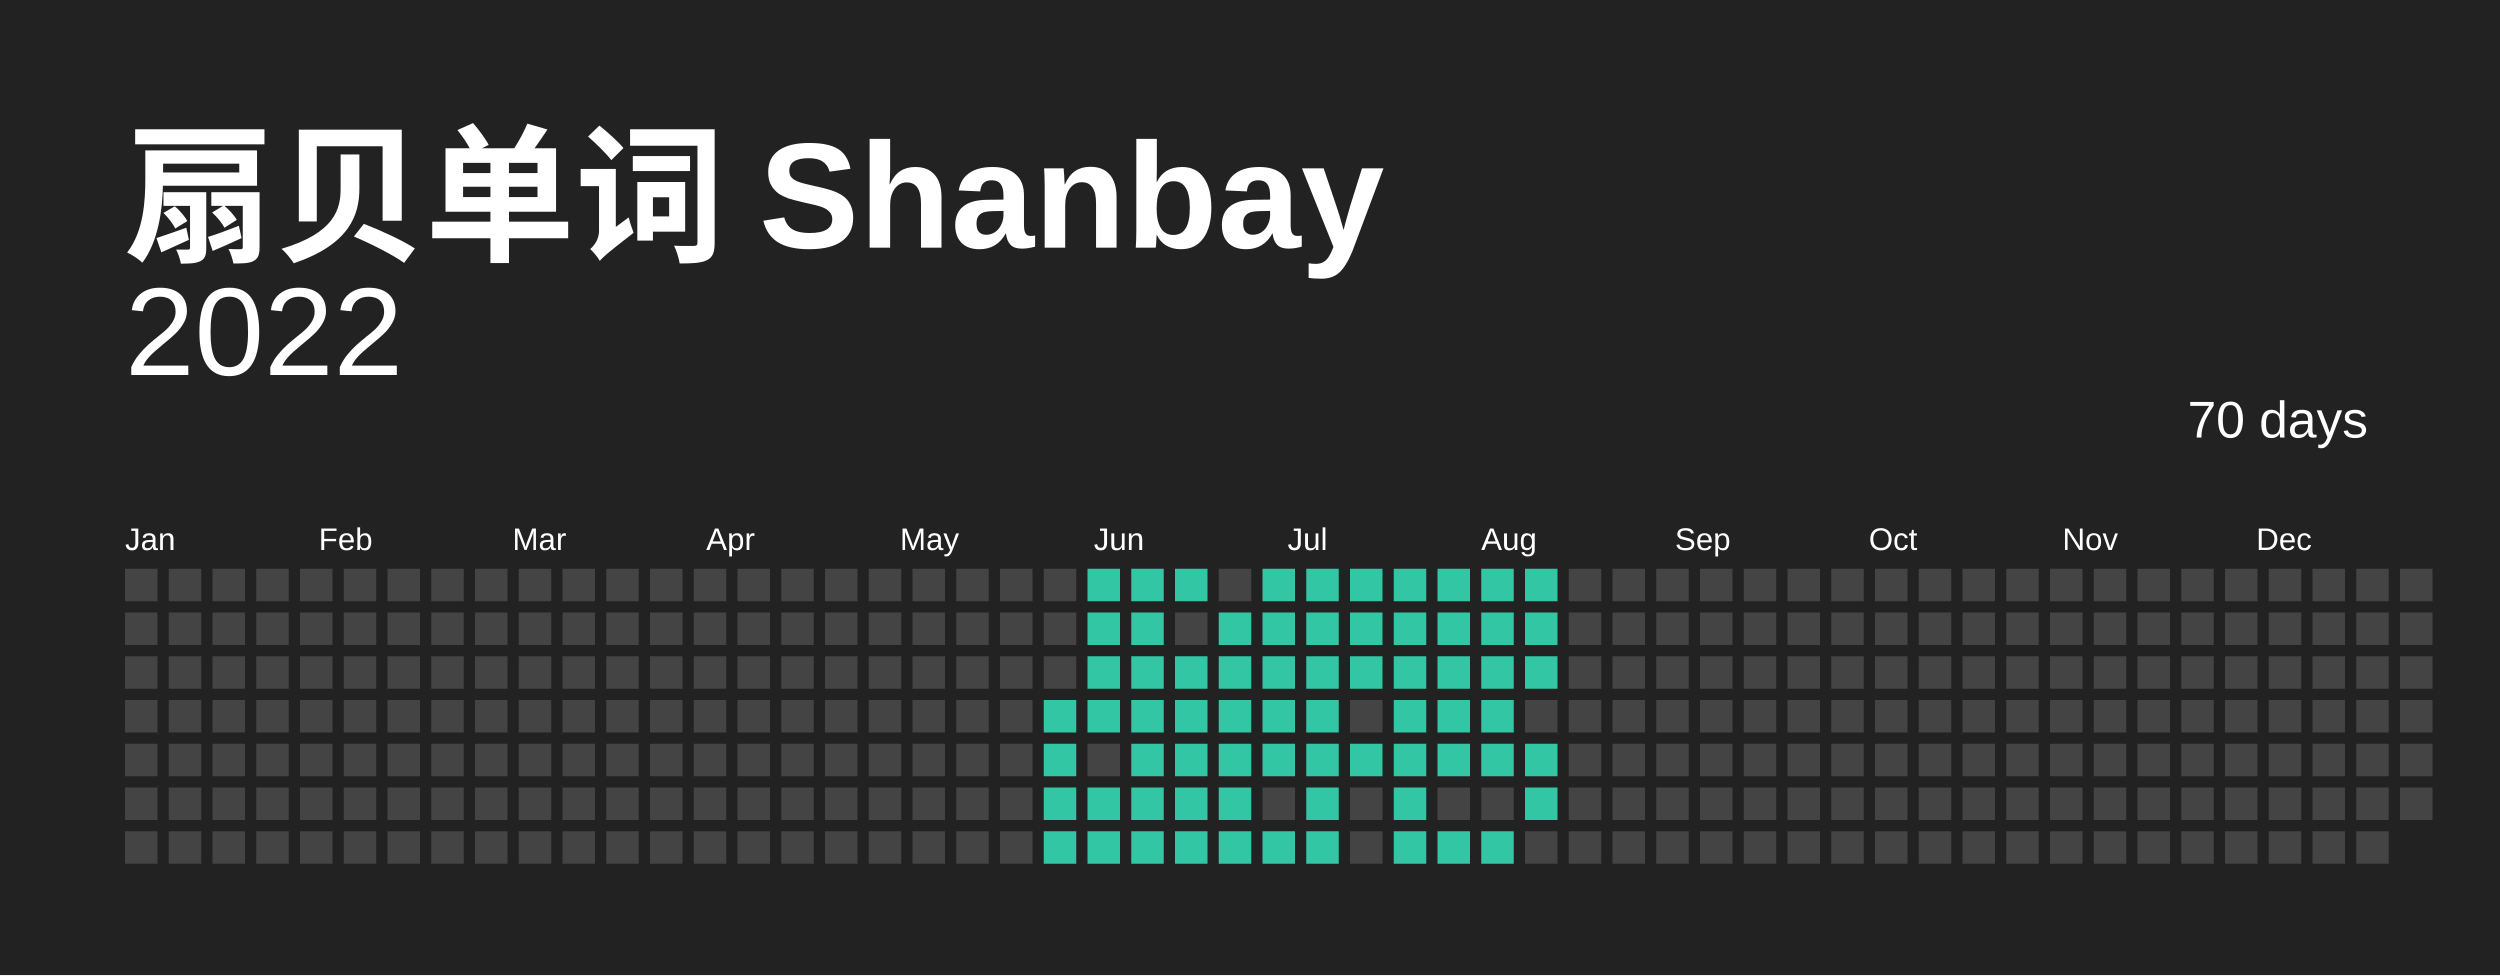
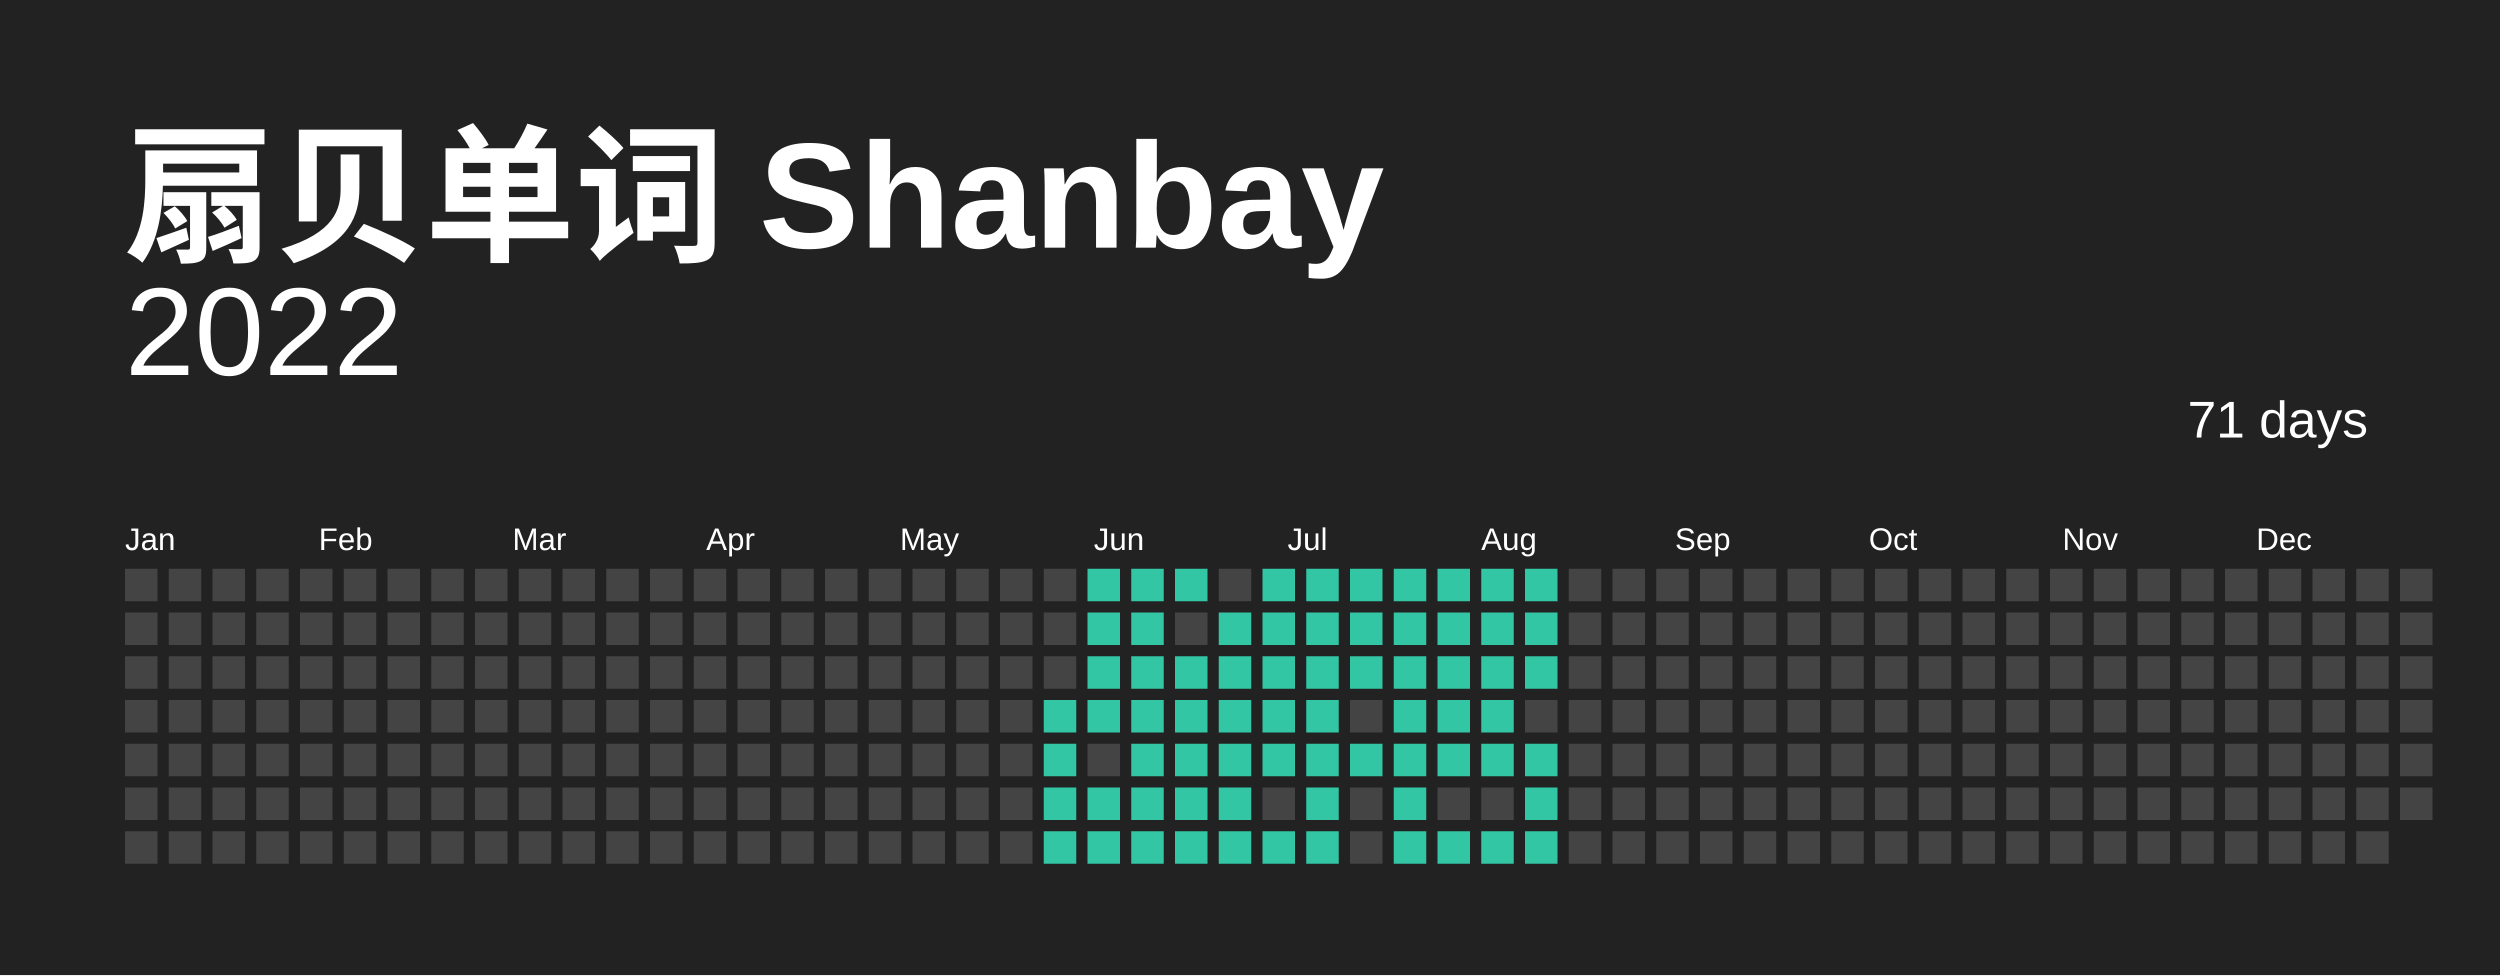
<svg xmlns="http://www.w3.org/2000/svg" baseProfile="full" height="78mm" version="1.1" viewBox="0,0,200,78" width="200mm">
  <defs />
  <rect fill="#222222" height="78" width="200" x="0" y="0" />
  <text fill="#FFFFFF" style="font-size:12px; font-family:Arial; font-weight:bold;" x="10" y="20"> 扇贝单词 Shanbay</text>
  <text alignment-baseline="hanging" fill="#FFFFFF" style="font-size:10.0px; font-family:Arial;" x="10" y="30">2022</text>
-   <text alignment-baseline="hanging" fill="#FFFFFF" style="font-size:4.125px; font-family:Arial;" x="175" y="35">70 days</text>
+   <text alignment-baseline="hanging" fill="#FFFFFF" style="font-size:4.125px; font-family:Arial;" x="175" y="35">71 days</text>
  <text fill="#FFFFFF" style="font-size:2.5px; font-family:Arial" x="10.0" y="44">Jan</text>
  <text fill="#FFFFFF" style="font-size:2.5px; font-family:Arial" x="25.5" y="44">Feb</text>
  <text fill="#FFFFFF" style="font-size:2.5px; font-family:Arial" x="41.0" y="44">Mar</text>
  <text fill="#FFFFFF" style="font-size:2.5px; font-family:Arial" x="56.5" y="44">Apr</text>
  <text fill="#FFFFFF" style="font-size:2.5px; font-family:Arial" x="72.0" y="44">May</text>
  <text fill="#FFFFFF" style="font-size:2.5px; font-family:Arial" x="87.5" y="44">Jun</text>
  <text fill="#FFFFFF" style="font-size:2.5px; font-family:Arial" x="103.0" y="44">Jul</text>
  <text fill="#FFFFFF" style="font-size:2.5px; font-family:Arial" x="118.5" y="44">Aug</text>
  <text fill="#FFFFFF" style="font-size:2.5px; font-family:Arial" x="134.0" y="44">Sep</text>
  <text fill="#FFFFFF" style="font-size:2.5px; font-family:Arial" x="149.5" y="44">Oct</text>
  <text fill="#FFFFFF" style="font-size:2.5px; font-family:Arial" x="165.0" y="44">Nov</text>
  <text fill="#FFFFFF" style="font-size:2.5px; font-family:Arial" x="180.5" y="44">Dec</text>
  <rect fill="#444444" height="2.6" width="2.6" x="10.0" y="45.5" />
  <rect fill="#444444" height="2.6" width="2.6" x="10.0" y="49.0" />
  <rect fill="#444444" height="2.6" width="2.6" x="10.0" y="52.5" />
  <rect fill="#444444" height="2.6" width="2.6" x="10.0" y="56.0" />
  <rect fill="#444444" height="2.6" width="2.6" x="10.0" y="59.5" />
  <rect fill="#444444" height="2.6" width="2.6" x="10.0" y="63.0" />
  <rect fill="#444444" height="2.6" width="2.6" x="10.0" y="66.5" />
  <rect fill="#444444" height="2.6" width="2.6" x="13.5" y="45.5" />
  <rect fill="#444444" height="2.6" width="2.6" x="13.5" y="49.0" />
  <rect fill="#444444" height="2.6" width="2.6" x="13.5" y="52.5" />
  <rect fill="#444444" height="2.6" width="2.6" x="13.5" y="56.0" />
  <rect fill="#444444" height="2.6" width="2.6" x="13.5" y="59.5" />
  <rect fill="#444444" height="2.6" width="2.6" x="13.5" y="63.0" />
  <rect fill="#444444" height="2.6" width="2.6" x="13.5" y="66.5" />
  <rect fill="#444444" height="2.6" width="2.6" x="17.0" y="45.5" />
  <rect fill="#444444" height="2.6" width="2.6" x="17.0" y="49.0" />
  <rect fill="#444444" height="2.6" width="2.6" x="17.0" y="52.5" />
  <rect fill="#444444" height="2.6" width="2.6" x="17.0" y="56.0" />
  <rect fill="#444444" height="2.6" width="2.6" x="17.0" y="59.5" />
  <rect fill="#444444" height="2.6" width="2.6" x="17.0" y="63.0" />
  <rect fill="#444444" height="2.6" width="2.6" x="17.0" y="66.5" />
  <rect fill="#444444" height="2.6" width="2.6" x="20.5" y="45.5" />
  <rect fill="#444444" height="2.6" width="2.6" x="20.5" y="49.0" />
  <rect fill="#444444" height="2.6" width="2.6" x="20.5" y="52.5" />
  <rect fill="#444444" height="2.6" width="2.6" x="20.5" y="56.0" />
  <rect fill="#444444" height="2.6" width="2.6" x="20.5" y="59.5" />
  <rect fill="#444444" height="2.6" width="2.6" x="20.5" y="63.0" />
  <rect fill="#444444" height="2.6" width="2.6" x="20.5" y="66.5" />
  <rect fill="#444444" height="2.6" width="2.6" x="24.0" y="45.5" />
  <rect fill="#444444" height="2.6" width="2.6" x="24.0" y="49.0" />
  <rect fill="#444444" height="2.6" width="2.6" x="24.0" y="52.5" />
  <rect fill="#444444" height="2.6" width="2.6" x="24.0" y="56.0" />
  <rect fill="#444444" height="2.6" width="2.6" x="24.0" y="59.5" />
  <rect fill="#444444" height="2.6" width="2.6" x="24.0" y="63.0" />
  <rect fill="#444444" height="2.6" width="2.6" x="24.0" y="66.5" />
  <rect fill="#444444" height="2.6" width="2.6" x="27.5" y="45.5" />
  <rect fill="#444444" height="2.6" width="2.6" x="27.5" y="49.0" />
  <rect fill="#444444" height="2.6" width="2.6" x="27.5" y="52.5" />
  <rect fill="#444444" height="2.6" width="2.6" x="27.5" y="56.0" />
  <rect fill="#444444" height="2.6" width="2.6" x="27.5" y="59.5" />
  <rect fill="#444444" height="2.6" width="2.6" x="27.5" y="63.0" />
  <rect fill="#444444" height="2.6" width="2.6" x="27.5" y="66.5" />
  <rect fill="#444444" height="2.6" width="2.6" x="31.0" y="45.5" />
  <rect fill="#444444" height="2.6" width="2.6" x="31.0" y="49.0" />
  <rect fill="#444444" height="2.6" width="2.6" x="31.0" y="52.5" />
  <rect fill="#444444" height="2.6" width="2.6" x="31.0" y="56.0" />
  <rect fill="#444444" height="2.6" width="2.6" x="31.0" y="59.5" />
  <rect fill="#444444" height="2.6" width="2.6" x="31.0" y="63.0" />
  <rect fill="#444444" height="2.6" width="2.6" x="31.0" y="66.5" />
  <rect fill="#444444" height="2.6" width="2.6" x="34.5" y="45.5" />
  <rect fill="#444444" height="2.6" width="2.6" x="34.5" y="49.0" />
  <rect fill="#444444" height="2.6" width="2.6" x="34.5" y="52.5" />
  <rect fill="#444444" height="2.6" width="2.6" x="34.5" y="56.0" />
  <rect fill="#444444" height="2.6" width="2.6" x="34.5" y="59.5" />
  <rect fill="#444444" height="2.6" width="2.6" x="34.5" y="63.0" />
  <rect fill="#444444" height="2.6" width="2.6" x="34.5" y="66.5" />
  <rect fill="#444444" height="2.6" width="2.6" x="38.0" y="45.5" />
  <rect fill="#444444" height="2.6" width="2.6" x="38.0" y="49.0" />
  <rect fill="#444444" height="2.6" width="2.6" x="38.0" y="52.5" />
  <rect fill="#444444" height="2.6" width="2.6" x="38.0" y="56.0" />
  <rect fill="#444444" height="2.6" width="2.6" x="38.0" y="59.5" />
  <rect fill="#444444" height="2.6" width="2.6" x="38.0" y="63.0" />
  <rect fill="#444444" height="2.6" width="2.6" x="38.0" y="66.5" />
  <rect fill="#444444" height="2.6" width="2.6" x="41.5" y="45.5" />
  <rect fill="#444444" height="2.6" width="2.6" x="41.5" y="49.0" />
  <rect fill="#444444" height="2.6" width="2.6" x="41.5" y="52.5" />
  <rect fill="#444444" height="2.6" width="2.6" x="41.5" y="56.0" />
  <rect fill="#444444" height="2.6" width="2.6" x="41.5" y="59.5" />
  <rect fill="#444444" height="2.6" width="2.6" x="41.5" y="63.0" />
  <rect fill="#444444" height="2.6" width="2.6" x="41.5" y="66.5" />
  <rect fill="#444444" height="2.6" width="2.6" x="45.0" y="45.5" />
  <rect fill="#444444" height="2.6" width="2.6" x="45.0" y="49.0" />
  <rect fill="#444444" height="2.6" width="2.6" x="45.0" y="52.5" />
  <rect fill="#444444" height="2.6" width="2.6" x="45.0" y="56.0" />
  <rect fill="#444444" height="2.6" width="2.6" x="45.0" y="59.5" />
  <rect fill="#444444" height="2.6" width="2.6" x="45.0" y="63.0" />
  <rect fill="#444444" height="2.6" width="2.6" x="45.0" y="66.5" />
  <rect fill="#444444" height="2.6" width="2.6" x="48.5" y="45.5" />
  <rect fill="#444444" height="2.6" width="2.6" x="48.5" y="49.0" />
  <rect fill="#444444" height="2.6" width="2.6" x="48.5" y="52.5" />
  <rect fill="#444444" height="2.6" width="2.6" x="48.5" y="56.0" />
  <rect fill="#444444" height="2.6" width="2.6" x="48.5" y="59.5" />
  <rect fill="#444444" height="2.6" width="2.6" x="48.5" y="63.0" />
  <rect fill="#444444" height="2.6" width="2.6" x="48.5" y="66.5" />
  <rect fill="#444444" height="2.6" width="2.6" x="52.0" y="45.5" />
  <rect fill="#444444" height="2.6" width="2.6" x="52.0" y="49.0" />
  <rect fill="#444444" height="2.6" width="2.6" x="52.0" y="52.5" />
  <rect fill="#444444" height="2.6" width="2.6" x="52.0" y="56.0" />
  <rect fill="#444444" height="2.6" width="2.6" x="52.0" y="59.5" />
  <rect fill="#444444" height="2.6" width="2.6" x="52.0" y="63.0" />
  <rect fill="#444444" height="2.6" width="2.6" x="52.0" y="66.5" />
  <rect fill="#444444" height="2.6" width="2.6" x="55.5" y="45.5" />
  <rect fill="#444444" height="2.6" width="2.6" x="55.5" y="49.0" />
  <rect fill="#444444" height="2.6" width="2.6" x="55.5" y="52.5" />
  <rect fill="#444444" height="2.6" width="2.6" x="55.5" y="56.0" />
  <rect fill="#444444" height="2.6" width="2.6" x="55.5" y="59.5" />
  <rect fill="#444444" height="2.6" width="2.6" x="55.5" y="63.0" />
  <rect fill="#444444" height="2.6" width="2.6" x="55.5" y="66.5" />
  <rect fill="#444444" height="2.6" width="2.6" x="59.0" y="45.5" />
  <rect fill="#444444" height="2.6" width="2.6" x="59.0" y="49.0" />
  <rect fill="#444444" height="2.6" width="2.6" x="59.0" y="52.5" />
  <rect fill="#444444" height="2.6" width="2.6" x="59.0" y="56.0" />
  <rect fill="#444444" height="2.6" width="2.6" x="59.0" y="59.5" />
  <rect fill="#444444" height="2.6" width="2.6" x="59.0" y="63.0" />
  <rect fill="#444444" height="2.6" width="2.6" x="59.0" y="66.5" />
  <rect fill="#444444" height="2.6" width="2.6" x="62.5" y="45.5" />
  <rect fill="#444444" height="2.6" width="2.6" x="62.5" y="49.0" />
  <rect fill="#444444" height="2.6" width="2.6" x="62.5" y="52.5" />
  <rect fill="#444444" height="2.6" width="2.6" x="62.5" y="56.0" />
  <rect fill="#444444" height="2.6" width="2.6" x="62.5" y="59.5" />
  <rect fill="#444444" height="2.6" width="2.6" x="62.5" y="63.0" />
  <rect fill="#444444" height="2.6" width="2.6" x="62.5" y="66.5" />
  <rect fill="#444444" height="2.6" width="2.6" x="66.0" y="45.5" />
  <rect fill="#444444" height="2.6" width="2.6" x="66.0" y="49.0" />
  <rect fill="#444444" height="2.6" width="2.6" x="66.0" y="52.5" />
  <rect fill="#444444" height="2.6" width="2.6" x="66.0" y="56.0" />
  <rect fill="#444444" height="2.6" width="2.6" x="66.0" y="59.5" />
  <rect fill="#444444" height="2.6" width="2.6" x="66.0" y="63.0" />
  <rect fill="#444444" height="2.6" width="2.6" x="66.0" y="66.5" />
  <rect fill="#444444" height="2.6" width="2.6" x="69.5" y="45.5" />
  <rect fill="#444444" height="2.6" width="2.6" x="69.5" y="49.0" />
  <rect fill="#444444" height="2.6" width="2.6" x="69.5" y="52.5" />
  <rect fill="#444444" height="2.6" width="2.6" x="69.5" y="56.0" />
  <rect fill="#444444" height="2.6" width="2.6" x="69.5" y="59.5" />
  <rect fill="#444444" height="2.6" width="2.6" x="69.5" y="63.0" />
  <rect fill="#444444" height="2.6" width="2.6" x="69.5" y="66.5" />
  <rect fill="#444444" height="2.6" width="2.6" x="73.0" y="45.5" />
  <rect fill="#444444" height="2.6" width="2.6" x="73.0" y="49.0" />
  <rect fill="#444444" height="2.6" width="2.6" x="73.0" y="52.5" />
  <rect fill="#444444" height="2.6" width="2.6" x="73.0" y="56.0" />
  <rect fill="#444444" height="2.6" width="2.6" x="73.0" y="59.5" />
  <rect fill="#444444" height="2.6" width="2.6" x="73.0" y="63.0" />
  <rect fill="#444444" height="2.6" width="2.6" x="73.0" y="66.5" />
  <rect fill="#444444" height="2.6" width="2.6" x="76.5" y="45.5" />
  <rect fill="#444444" height="2.6" width="2.6" x="76.5" y="49.0" />
  <rect fill="#444444" height="2.6" width="2.6" x="76.5" y="52.5" />
  <rect fill="#444444" height="2.6" width="2.6" x="76.5" y="56.0" />
  <rect fill="#444444" height="2.6" width="2.6" x="76.5" y="59.5" />
  <rect fill="#444444" height="2.6" width="2.6" x="76.5" y="63.0" />
  <rect fill="#444444" height="2.6" width="2.6" x="76.5" y="66.5" />
  <rect fill="#444444" height="2.6" width="2.6" x="80.0" y="45.5" />
  <rect fill="#444444" height="2.6" width="2.6" x="80.0" y="49.0" />
  <rect fill="#444444" height="2.6" width="2.6" x="80.0" y="52.5" />
  <rect fill="#444444" height="2.6" width="2.6" x="80.0" y="56.0" />
  <rect fill="#444444" height="2.6" width="2.6" x="80.0" y="59.5" />
  <rect fill="#444444" height="2.6" width="2.6" x="80.0" y="63.0" />
  <rect fill="#444444" height="2.6" width="2.6" x="80.0" y="66.5" />
  <rect fill="#444444" height="2.6" width="2.6" x="83.5" y="45.5" />
  <rect fill="#444444" height="2.6" width="2.6" x="83.5" y="49.0" />
  <rect fill="#444444" height="2.6" width="2.6" x="83.5" y="52.5" />
  <rect fill="#33C6A4" height="2.6" width="2.6" x="83.5" y="56.0" />
  <rect fill="#33C6A4" height="2.6" width="2.6" x="83.5" y="59.5" />
  <rect fill="#33C6A4" height="2.6" width="2.6" x="83.5" y="63.0" />
  <rect fill="#33C6A4" height="2.6" width="2.6" x="83.5" y="66.5" />
  <rect fill="#33C6A4" height="2.6" width="2.6" x="87.0" y="45.5" />
  <rect fill="#33C6A4" height="2.6" width="2.6" x="87.0" y="49.0" />
  <rect fill="#33C6A4" height="2.6" width="2.6" x="87.0" y="52.5" />
  <rect fill="#33C6A4" height="2.6" width="2.6" x="87.0" y="56.0" />
  <rect fill="#444444" height="2.6" width="2.6" x="87.0" y="59.5" />
  <rect fill="#33C6A4" height="2.6" width="2.6" x="87.0" y="63.0" />
  <rect fill="#33C6A4" height="2.6" width="2.6" x="87.0" y="66.5" />
  <rect fill="#33C6A4" height="2.6" width="2.6" x="90.5" y="45.5" />
  <rect fill="#33C6A4" height="2.6" width="2.6" x="90.5" y="49.0" />
  <rect fill="#33C6A4" height="2.6" width="2.6" x="90.5" y="52.5" />
  <rect fill="#33C6A4" height="2.6" width="2.6" x="90.5" y="56.0" />
  <rect fill="#33C6A4" height="2.6" width="2.6" x="90.5" y="59.5" />
  <rect fill="#33C6A4" height="2.6" width="2.6" x="90.5" y="63.0" />
  <rect fill="#33C6A4" height="2.6" width="2.6" x="90.5" y="66.5" />
  <rect fill="#33C6A4" height="2.6" width="2.6" x="94.0" y="45.5" />
  <rect fill="#444444" height="2.6" width="2.6" x="94.0" y="49.0" />
  <rect fill="#33C6A4" height="2.6" width="2.6" x="94.0" y="52.5" />
  <rect fill="#33C6A4" height="2.6" width="2.6" x="94.0" y="56.0" />
  <rect fill="#33C6A4" height="2.6" width="2.6" x="94.0" y="59.5" />
  <rect fill="#33C6A4" height="2.6" width="2.6" x="94.0" y="63.0" />
  <rect fill="#33C6A4" height="2.6" width="2.6" x="94.0" y="66.5" />
  <rect fill="#444444" height="2.6" width="2.6" x="97.5" y="45.5" />
  <rect fill="#33C6A4" height="2.6" width="2.6" x="97.5" y="49.0" />
  <rect fill="#33C6A4" height="2.6" width="2.6" x="97.5" y="52.5" />
  <rect fill="#33C6A4" height="2.6" width="2.6" x="97.5" y="56.0" />
  <rect fill="#33C6A4" height="2.6" width="2.6" x="97.5" y="59.5" />
  <rect fill="#33C6A4" height="2.6" width="2.6" x="97.5" y="63.0" />
  <rect fill="#33C6A4" height="2.6" width="2.6" x="97.5" y="66.5" />
  <rect fill="#33C6A4" height="2.6" width="2.6" x="101.0" y="45.5" />
  <rect fill="#33C6A4" height="2.6" width="2.6" x="101.0" y="49.0" />
  <rect fill="#33C6A4" height="2.6" width="2.6" x="101.0" y="52.5" />
  <rect fill="#33C6A4" height="2.6" width="2.6" x="101.0" y="56.0" />
  <rect fill="#33C6A4" height="2.6" width="2.6" x="101.0" y="59.5" />
  <rect fill="#444444" height="2.6" width="2.6" x="101.0" y="63.0" />
  <rect fill="#33C6A4" height="2.6" width="2.6" x="101.0" y="66.5" />
  <rect fill="#33C6A4" height="2.6" width="2.6" x="104.5" y="45.5" />
  <rect fill="#33C6A4" height="2.6" width="2.6" x="104.5" y="49.0" />
  <rect fill="#33C6A4" height="2.6" width="2.6" x="104.5" y="52.5" />
  <rect fill="#33C6A4" height="2.6" width="2.6" x="104.5" y="56.0" />
  <rect fill="#33C6A4" height="2.6" width="2.6" x="104.5" y="59.5" />
  <rect fill="#33C6A4" height="2.6" width="2.6" x="104.5" y="63.0" />
  <rect fill="#33C6A4" height="2.6" width="2.6" x="104.5" y="66.5" />
  <rect fill="#33C6A4" height="2.6" width="2.6" x="108.0" y="45.5" />
  <rect fill="#33C6A4" height="2.6" width="2.6" x="108.0" y="49.0" />
  <rect fill="#33C6A4" height="2.6" width="2.6" x="108.0" y="52.5" />
  <rect fill="#444444" height="2.6" width="2.6" x="108.0" y="56.0" />
  <rect fill="#33C6A4" height="2.6" width="2.6" x="108.0" y="59.5" />
  <rect fill="#444444" height="2.6" width="2.6" x="108.0" y="63.0" />
  <rect fill="#444444" height="2.6" width="2.6" x="108.0" y="66.5" />
  <rect fill="#33C6A4" height="2.6" width="2.6" x="111.5" y="45.5" />
  <rect fill="#33C6A4" height="2.6" width="2.6" x="111.5" y="49.0" />
  <rect fill="#33C6A4" height="2.6" width="2.6" x="111.5" y="52.5" />
  <rect fill="#33C6A4" height="2.6" width="2.6" x="111.5" y="56.0" />
  <rect fill="#33C6A4" height="2.6" width="2.6" x="111.5" y="59.5" />
  <rect fill="#33C6A4" height="2.6" width="2.6" x="111.5" y="63.0" />
  <rect fill="#33C6A4" height="2.6" width="2.6" x="111.5" y="66.5" />
  <rect fill="#33C6A4" height="2.6" width="2.6" x="115.0" y="45.5" />
  <rect fill="#33C6A4" height="2.6" width="2.6" x="115.0" y="49.0" />
  <rect fill="#33C6A4" height="2.6" width="2.6" x="115.0" y="52.5" />
  <rect fill="#33C6A4" height="2.6" width="2.6" x="115.0" y="56.0" />
  <rect fill="#33C6A4" height="2.6" width="2.6" x="115.0" y="59.5" />
  <rect fill="#444444" height="2.6" width="2.6" x="115.0" y="63.0" />
  <rect fill="#33C6A4" height="2.6" width="2.6" x="115.0" y="66.5" />
  <rect fill="#33C6A4" height="2.6" width="2.6" x="118.5" y="45.5" />
  <rect fill="#33C6A4" height="2.6" width="2.6" x="118.5" y="49.0" />
  <rect fill="#33C6A4" height="2.6" width="2.6" x="118.5" y="52.5" />
  <rect fill="#33C6A4" height="2.6" width="2.6" x="118.5" y="56.0" />
  <rect fill="#33C6A4" height="2.6" width="2.6" x="118.5" y="59.5" />
  <rect fill="#444444" height="2.6" width="2.6" x="118.5" y="63.0" />
  <rect fill="#33C6A4" height="2.6" width="2.6" x="118.5" y="66.5" />
  <rect fill="#33C6A4" height="2.6" width="2.6" x="122.0" y="45.5" />
  <rect fill="#33C6A4" height="2.6" width="2.6" x="122.0" y="49.0" />
  <rect fill="#33C6A4" height="2.6" width="2.6" x="122.0" y="52.5" />
  <rect fill="#444444" height="2.6" width="2.6" x="122.0" y="56.0" />
  <rect fill="#33C6A4" height="2.6" width="2.6" x="122.0" y="59.5" />
  <rect fill="#33C6A4" height="2.6" width="2.6" x="122.0" y="63.0" />
-   <rect fill="#444444" height="2.6" width="2.6" x="122.0" y="66.5" />
+   <rect fill="#33C6A4" height="2.6" width="2.6" x="122.0" y="66.5" />
  <rect fill="#444444" height="2.6" width="2.6" x="125.5" y="45.5" />
  <rect fill="#444444" height="2.6" width="2.6" x="125.5" y="49.0" />
  <rect fill="#444444" height="2.6" width="2.6" x="125.5" y="52.5" />
  <rect fill="#444444" height="2.6" width="2.6" x="125.5" y="56.0" />
  <rect fill="#444444" height="2.6" width="2.6" x="125.5" y="59.5" />
  <rect fill="#444444" height="2.6" width="2.6" x="125.5" y="63.0" />
  <rect fill="#444444" height="2.6" width="2.6" x="125.5" y="66.5" />
  <rect fill="#444444" height="2.6" width="2.6" x="129.0" y="45.5" />
  <rect fill="#444444" height="2.6" width="2.6" x="129.0" y="49.0" />
  <rect fill="#444444" height="2.6" width="2.6" x="129.0" y="52.5" />
  <rect fill="#444444" height="2.6" width="2.6" x="129.0" y="56.0" />
  <rect fill="#444444" height="2.6" width="2.6" x="129.0" y="59.5" />
  <rect fill="#444444" height="2.6" width="2.6" x="129.0" y="63.0" />
  <rect fill="#444444" height="2.6" width="2.6" x="129.0" y="66.5" />
  <rect fill="#444444" height="2.6" width="2.6" x="132.5" y="45.5" />
  <rect fill="#444444" height="2.6" width="2.6" x="132.5" y="49.0" />
  <rect fill="#444444" height="2.6" width="2.6" x="132.5" y="52.5" />
  <rect fill="#444444" height="2.6" width="2.6" x="132.5" y="56.0" />
  <rect fill="#444444" height="2.6" width="2.6" x="132.5" y="59.5" />
  <rect fill="#444444" height="2.6" width="2.6" x="132.5" y="63.0" />
  <rect fill="#444444" height="2.6" width="2.6" x="132.5" y="66.5" />
  <rect fill="#444444" height="2.6" width="2.6" x="136.0" y="45.5" />
  <rect fill="#444444" height="2.6" width="2.6" x="136.0" y="49.0" />
  <rect fill="#444444" height="2.6" width="2.6" x="136.0" y="52.5" />
  <rect fill="#444444" height="2.6" width="2.6" x="136.0" y="56.0" />
  <rect fill="#444444" height="2.6" width="2.6" x="136.0" y="59.5" />
  <rect fill="#444444" height="2.6" width="2.6" x="136.0" y="63.0" />
  <rect fill="#444444" height="2.6" width="2.6" x="136.0" y="66.5" />
  <rect fill="#444444" height="2.6" width="2.6" x="139.5" y="45.5" />
  <rect fill="#444444" height="2.6" width="2.6" x="139.5" y="49.0" />
  <rect fill="#444444" height="2.6" width="2.6" x="139.5" y="52.5" />
  <rect fill="#444444" height="2.6" width="2.6" x="139.5" y="56.0" />
  <rect fill="#444444" height="2.6" width="2.6" x="139.5" y="59.5" />
  <rect fill="#444444" height="2.6" width="2.6" x="139.5" y="63.0" />
  <rect fill="#444444" height="2.6" width="2.6" x="139.5" y="66.5" />
  <rect fill="#444444" height="2.6" width="2.6" x="143.0" y="45.5" />
  <rect fill="#444444" height="2.6" width="2.6" x="143.0" y="49.0" />
  <rect fill="#444444" height="2.6" width="2.6" x="143.0" y="52.5" />
  <rect fill="#444444" height="2.6" width="2.6" x="143.0" y="56.0" />
  <rect fill="#444444" height="2.6" width="2.6" x="143.0" y="59.5" />
  <rect fill="#444444" height="2.6" width="2.6" x="143.0" y="63.0" />
  <rect fill="#444444" height="2.6" width="2.6" x="143.0" y="66.5" />
  <rect fill="#444444" height="2.6" width="2.6" x="146.5" y="45.5" />
  <rect fill="#444444" height="2.6" width="2.6" x="146.5" y="49.0" />
  <rect fill="#444444" height="2.6" width="2.6" x="146.5" y="52.5" />
  <rect fill="#444444" height="2.6" width="2.6" x="146.5" y="56.0" />
  <rect fill="#444444" height="2.6" width="2.6" x="146.5" y="59.5" />
  <rect fill="#444444" height="2.6" width="2.6" x="146.5" y="63.0" />
  <rect fill="#444444" height="2.6" width="2.6" x="146.5" y="66.5" />
  <rect fill="#444444" height="2.6" width="2.6" x="150.0" y="45.5" />
  <rect fill="#444444" height="2.6" width="2.6" x="150.0" y="49.0" />
  <rect fill="#444444" height="2.6" width="2.6" x="150.0" y="52.5" />
  <rect fill="#444444" height="2.6" width="2.6" x="150.0" y="56.0" />
  <rect fill="#444444" height="2.6" width="2.6" x="150.0" y="59.5" />
  <rect fill="#444444" height="2.6" width="2.6" x="150.0" y="63.0" />
  <rect fill="#444444" height="2.6" width="2.6" x="150.0" y="66.5" />
  <rect fill="#444444" height="2.6" width="2.6" x="153.5" y="45.5" />
  <rect fill="#444444" height="2.6" width="2.6" x="153.5" y="49.0" />
  <rect fill="#444444" height="2.6" width="2.6" x="153.5" y="52.5" />
  <rect fill="#444444" height="2.6" width="2.6" x="153.5" y="56.0" />
  <rect fill="#444444" height="2.6" width="2.6" x="153.5" y="59.5" />
  <rect fill="#444444" height="2.6" width="2.6" x="153.5" y="63.0" />
  <rect fill="#444444" height="2.6" width="2.6" x="153.5" y="66.5" />
  <rect fill="#444444" height="2.6" width="2.6" x="157.0" y="45.5" />
  <rect fill="#444444" height="2.6" width="2.6" x="157.0" y="49.0" />
  <rect fill="#444444" height="2.6" width="2.6" x="157.0" y="52.5" />
  <rect fill="#444444" height="2.6" width="2.6" x="157.0" y="56.0" />
  <rect fill="#444444" height="2.6" width="2.6" x="157.0" y="59.5" />
  <rect fill="#444444" height="2.6" width="2.6" x="157.0" y="63.0" />
  <rect fill="#444444" height="2.6" width="2.6" x="157.0" y="66.5" />
  <rect fill="#444444" height="2.6" width="2.6" x="160.5" y="45.5" />
  <rect fill="#444444" height="2.6" width="2.6" x="160.5" y="49.0" />
  <rect fill="#444444" height="2.6" width="2.6" x="160.5" y="52.5" />
  <rect fill="#444444" height="2.6" width="2.6" x="160.5" y="56.0" />
  <rect fill="#444444" height="2.6" width="2.6" x="160.5" y="59.5" />
  <rect fill="#444444" height="2.6" width="2.6" x="160.5" y="63.0" />
  <rect fill="#444444" height="2.6" width="2.6" x="160.5" y="66.5" />
  <rect fill="#444444" height="2.6" width="2.6" x="164.0" y="45.5" />
  <rect fill="#444444" height="2.6" width="2.6" x="164.0" y="49.0" />
  <rect fill="#444444" height="2.6" width="2.6" x="164.0" y="52.5" />
  <rect fill="#444444" height="2.6" width="2.6" x="164.0" y="56.0" />
  <rect fill="#444444" height="2.6" width="2.6" x="164.0" y="59.5" />
  <rect fill="#444444" height="2.6" width="2.6" x="164.0" y="63.0" />
  <rect fill="#444444" height="2.6" width="2.6" x="164.0" y="66.5" />
  <rect fill="#444444" height="2.6" width="2.6" x="167.5" y="45.5" />
  <rect fill="#444444" height="2.6" width="2.6" x="167.5" y="49.0" />
  <rect fill="#444444" height="2.6" width="2.6" x="167.5" y="52.5" />
  <rect fill="#444444" height="2.6" width="2.6" x="167.5" y="56.0" />
  <rect fill="#444444" height="2.6" width="2.6" x="167.5" y="59.5" />
  <rect fill="#444444" height="2.6" width="2.6" x="167.5" y="63.0" />
  <rect fill="#444444" height="2.6" width="2.6" x="167.5" y="66.5" />
  <rect fill="#444444" height="2.6" width="2.6" x="171.0" y="45.5" />
  <rect fill="#444444" height="2.6" width="2.6" x="171.0" y="49.0" />
  <rect fill="#444444" height="2.6" width="2.6" x="171.0" y="52.5" />
  <rect fill="#444444" height="2.6" width="2.6" x="171.0" y="56.0" />
  <rect fill="#444444" height="2.6" width="2.6" x="171.0" y="59.5" />
  <rect fill="#444444" height="2.6" width="2.6" x="171.0" y="63.0" />
  <rect fill="#444444" height="2.6" width="2.6" x="171.0" y="66.5" />
  <rect fill="#444444" height="2.6" width="2.6" x="174.5" y="45.5" />
  <rect fill="#444444" height="2.6" width="2.6" x="174.5" y="49.0" />
  <rect fill="#444444" height="2.6" width="2.6" x="174.5" y="52.5" />
  <rect fill="#444444" height="2.6" width="2.6" x="174.5" y="56.0" />
  <rect fill="#444444" height="2.6" width="2.6" x="174.5" y="59.5" />
  <rect fill="#444444" height="2.6" width="2.6" x="174.5" y="63.0" />
  <rect fill="#444444" height="2.6" width="2.6" x="174.5" y="66.5" />
  <rect fill="#444444" height="2.6" width="2.6" x="178.0" y="45.5" />
  <rect fill="#444444" height="2.6" width="2.6" x="178.0" y="49.0" />
  <rect fill="#444444" height="2.6" width="2.6" x="178.0" y="52.5" />
  <rect fill="#444444" height="2.6" width="2.6" x="178.0" y="56.0" />
  <rect fill="#444444" height="2.6" width="2.6" x="178.0" y="59.5" />
  <rect fill="#444444" height="2.6" width="2.6" x="178.0" y="63.0" />
  <rect fill="#444444" height="2.6" width="2.6" x="178.0" y="66.5" />
  <rect fill="#444444" height="2.6" width="2.6" x="181.5" y="45.5" />
  <rect fill="#444444" height="2.6" width="2.6" x="181.5" y="49.0" />
  <rect fill="#444444" height="2.6" width="2.6" x="181.5" y="52.5" />
  <rect fill="#444444" height="2.6" width="2.6" x="181.5" y="56.0" />
  <rect fill="#444444" height="2.6" width="2.6" x="181.5" y="59.5" />
  <rect fill="#444444" height="2.6" width="2.6" x="181.5" y="63.0" />
  <rect fill="#444444" height="2.6" width="2.6" x="181.5" y="66.5" />
  <rect fill="#444444" height="2.6" width="2.6" x="185.0" y="45.5" />
  <rect fill="#444444" height="2.6" width="2.6" x="185.0" y="49.0" />
  <rect fill="#444444" height="2.6" width="2.6" x="185.0" y="52.5" />
  <rect fill="#444444" height="2.6" width="2.6" x="185.0" y="56.0" />
  <rect fill="#444444" height="2.6" width="2.6" x="185.0" y="59.5" />
  <rect fill="#444444" height="2.6" width="2.6" x="185.0" y="63.0" />
  <rect fill="#444444" height="2.6" width="2.6" x="185.0" y="66.5" />
  <rect fill="#444444" height="2.6" width="2.6" x="188.5" y="45.5" />
  <rect fill="#444444" height="2.6" width="2.6" x="188.5" y="49.0" />
  <rect fill="#444444" height="2.6" width="2.6" x="188.5" y="52.5" />
  <rect fill="#444444" height="2.6" width="2.6" x="188.5" y="56.0" />
  <rect fill="#444444" height="2.6" width="2.6" x="188.5" y="59.5" />
  <rect fill="#444444" height="2.6" width="2.6" x="188.5" y="63.0" />
  <rect fill="#444444" height="2.6" width="2.6" x="188.5" y="66.5" />
  <rect fill="#444444" height="2.6" width="2.6" x="192.0" y="45.5" />
  <rect fill="#444444" height="2.6" width="2.6" x="192.0" y="49.0" />
  <rect fill="#444444" height="2.6" width="2.6" x="192.0" y="52.5" />
  <rect fill="#444444" height="2.6" width="2.6" x="192.0" y="56.0" />
  <rect fill="#444444" height="2.6" width="2.6" x="192.0" y="59.5" />
  <rect fill="#444444" height="2.6" width="2.6" x="192.0" y="63.0" />
</svg>
